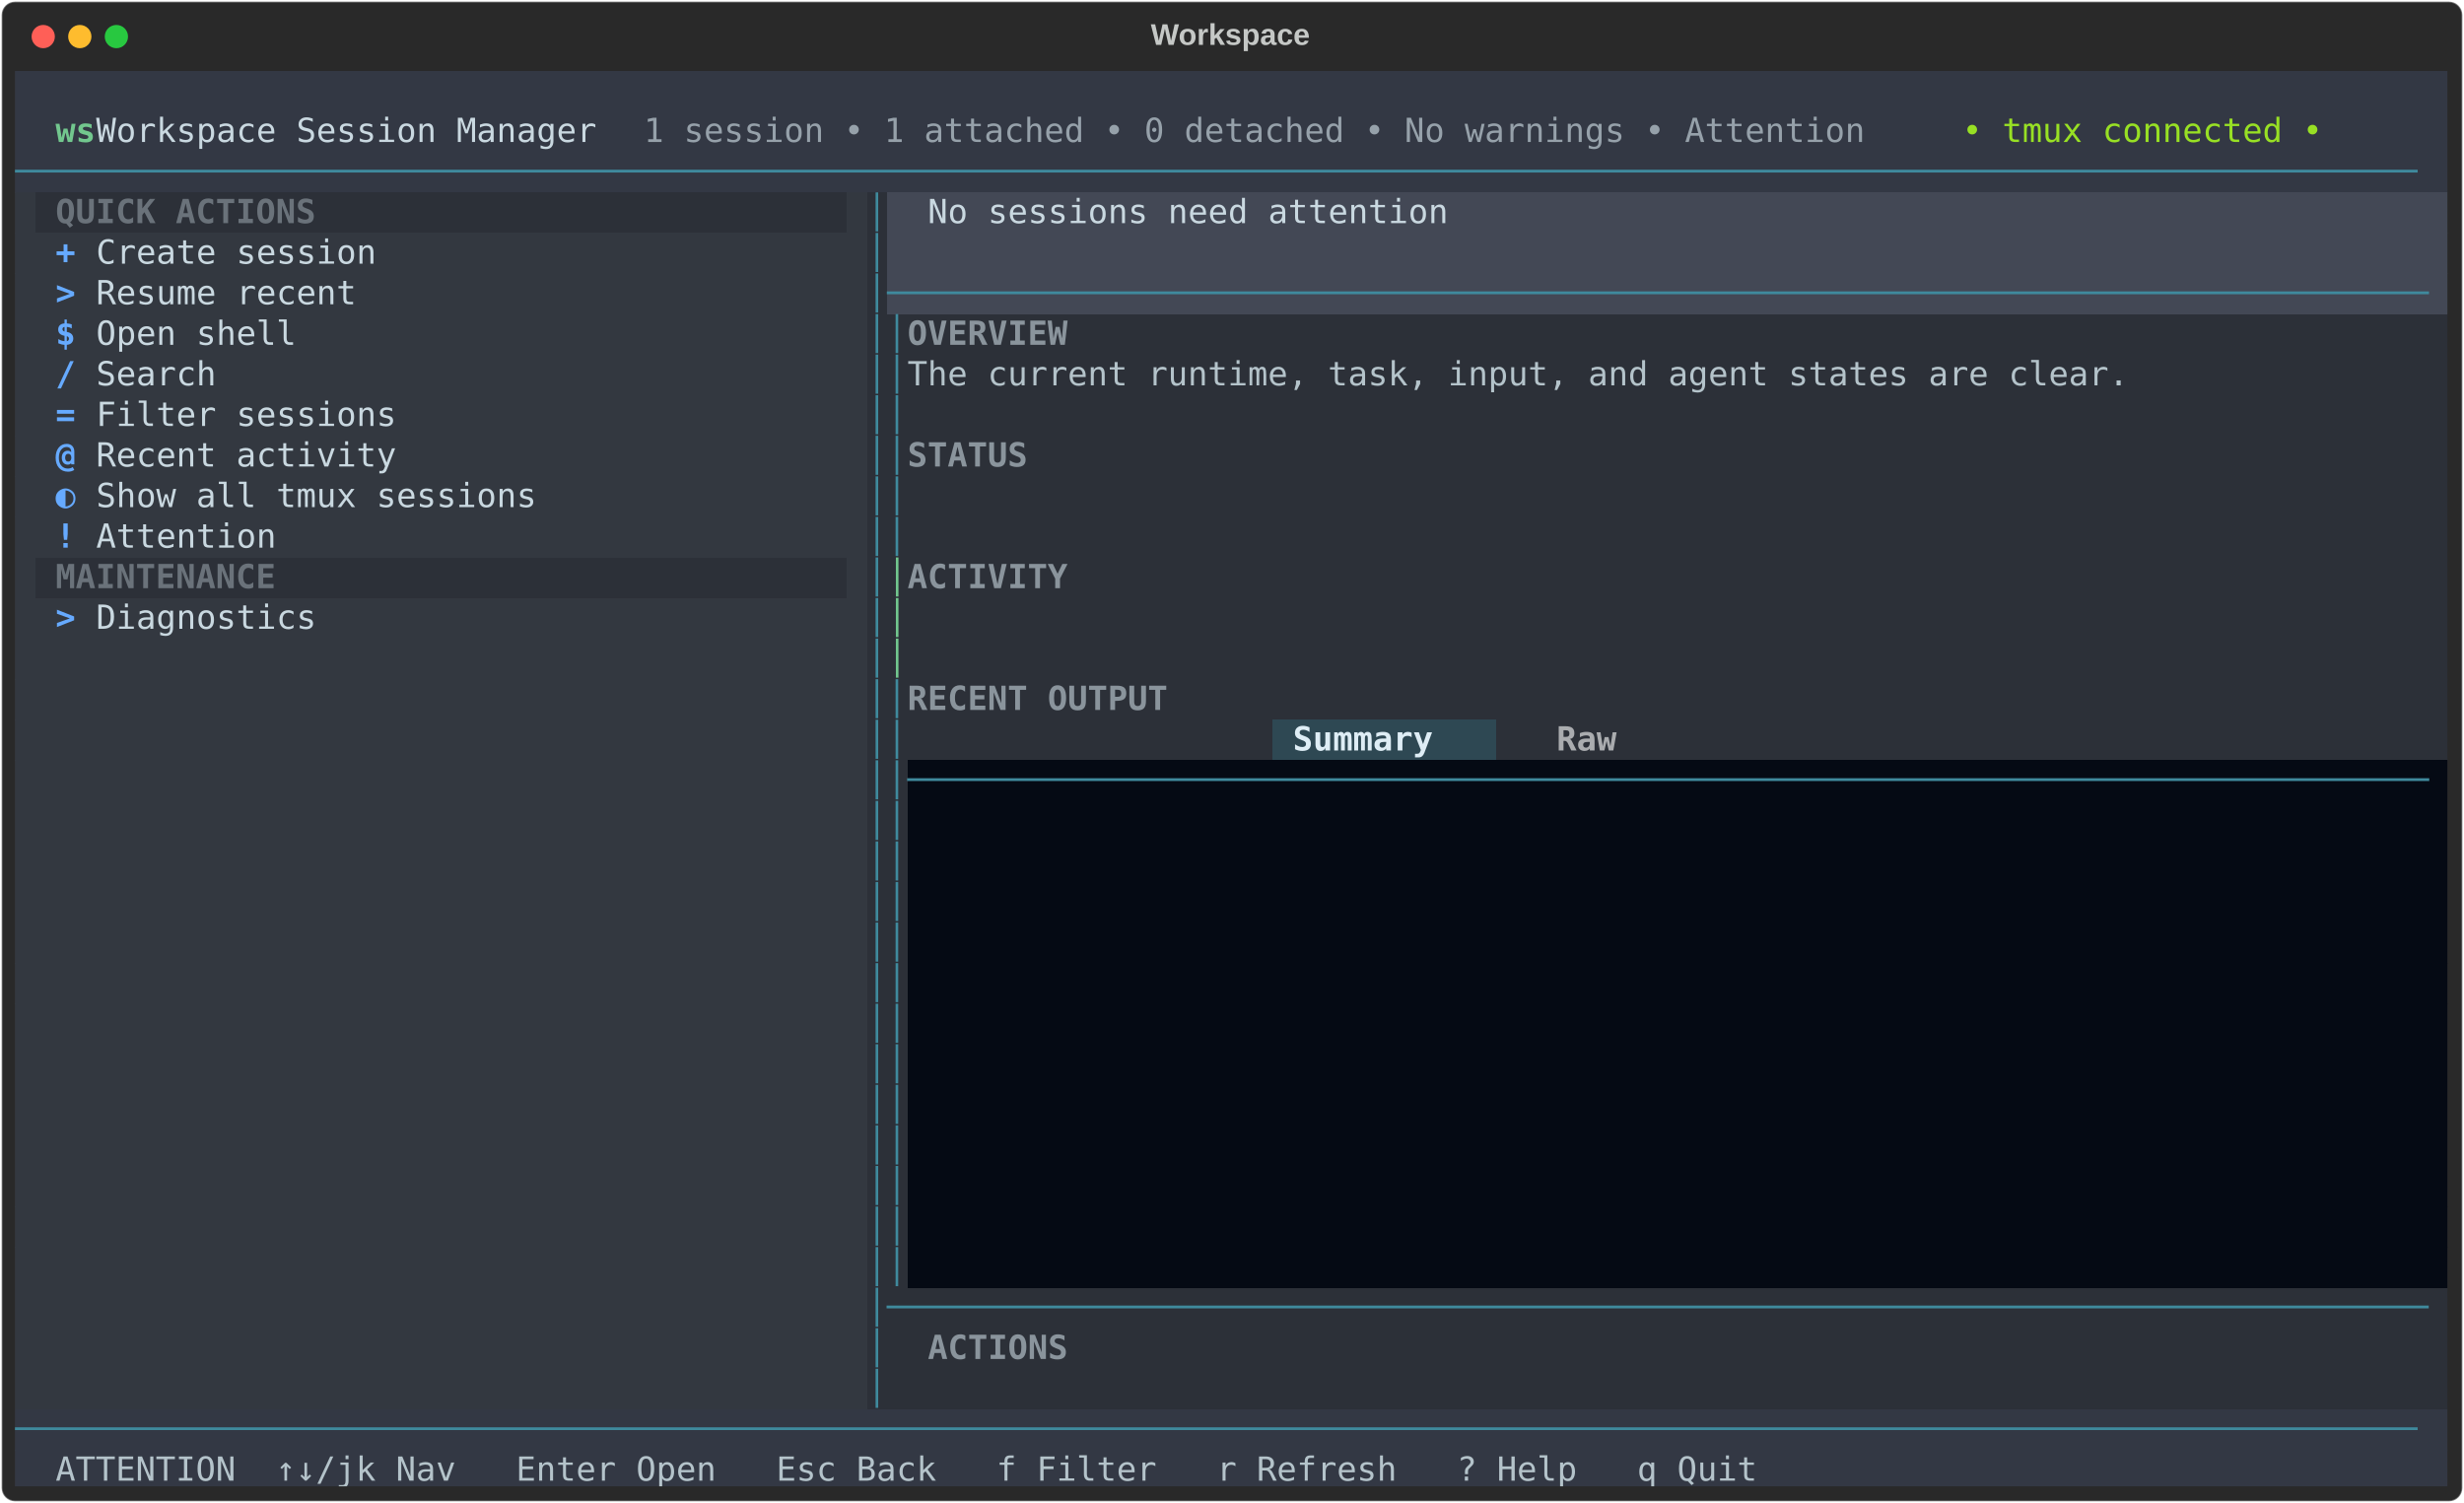
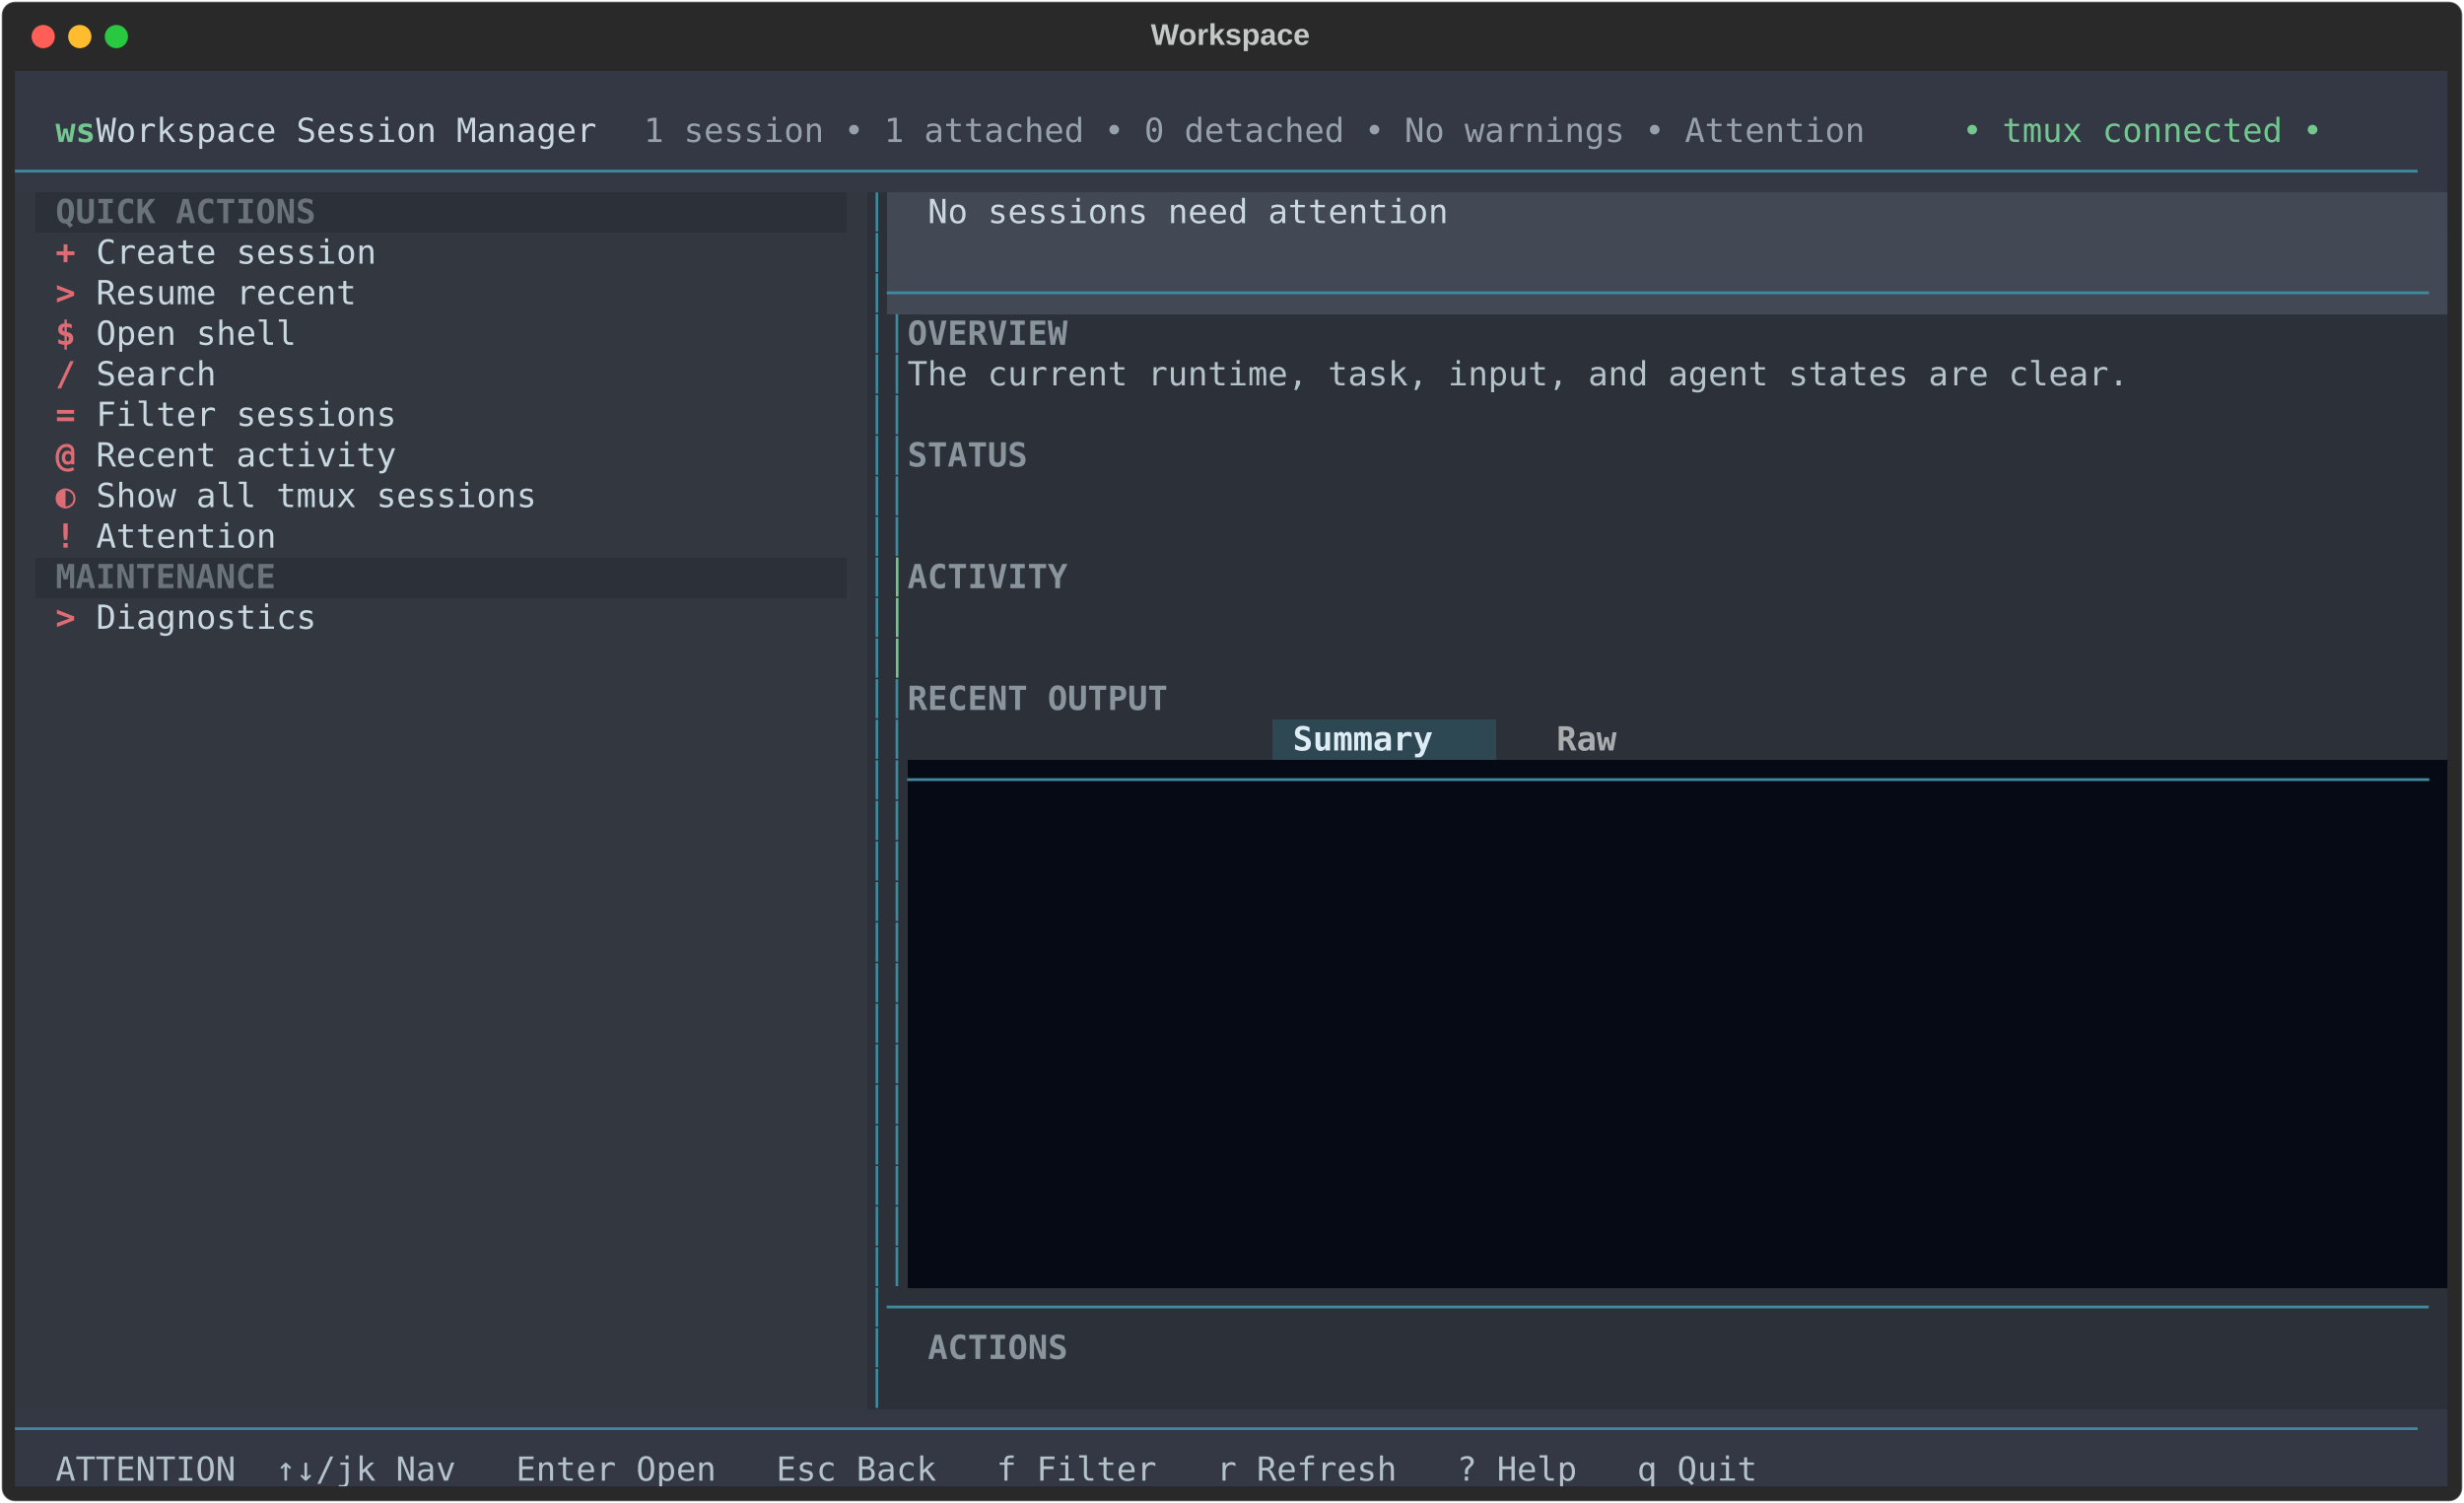
<svg xmlns="http://www.w3.org/2000/svg" class="rich-terminal" viewBox="0 0 1482 904.0">
  <style>

    @font-face {
        font-family: "Fira Code";
        src: local("FiraCode-Regular"),
                url("https://cdnjs.cloudflare.com/ajax/libs/firacode/6.2.0/woff2/FiraCode-Regular.woff2") format("woff2"),
                url("https://cdnjs.cloudflare.com/ajax/libs/firacode/6.2.0/woff/FiraCode-Regular.woff") format("woff");
        font-style: normal;
        font-weight: 400;
    }
    @font-face {
        font-family: "Fira Code";
        src: local("FiraCode-Bold"),
                url("https://cdnjs.cloudflare.com/ajax/libs/firacode/6.2.0/woff2/FiraCode-Bold.woff2") format("woff2"),
                url("https://cdnjs.cloudflare.com/ajax/libs/firacode/6.2.0/woff/FiraCode-Bold.woff") format("woff");
        font-style: bold;
        font-weight: 700;
    }

    .terminal-matrix {
        font-family: Fira Code, monospace;
        font-size: 20px;
        line-height: 24.4px;
        font-variant-east-asian: full-width;
    }

    .terminal-title {
        font-size: 18px;
        font-weight: bold;
        font-family: arial;
    }

    .terminal-r1 { fill: #c5c8c6 }
.terminal-r2 { fill: #72c78e;font-weight: bold }
.terminal-r3 { fill: #c9d8e0 }
.terminal-r4 { fill: #96a1aa }
- .terminal-r5 { fill: #98e024 }
+ .terminal-r5 { fill: #72c78e }
.terminal-r6 { fill: #3f8a9d }
.terminal-r7 { fill: #8a949c }
.terminal-r8 { fill: #6a727a;font-weight: bold }
- .terminal-r9 { fill: #66aaff;font-weight: bold }
+ .terminal-r9 { fill: #df6c75;font-weight: bold }
.terminal-r10 { fill: #8a949c;font-weight: bold }
.terminal-r11 { fill: #b4c3ca }
- .terminal-r12 { fill: #72c78e }
- .terminal-r13 { fill: #deedf5;font-weight: bold }
- .terminal-r14 { fill: #aaacaf;font-weight: bold }
+ .terminal-r12 { fill: #deedf5;font-weight: bold }
+ .terminal-r13 { fill: #aaacaf;font-weight: bold }
    </style>
  <defs>
    <clipPath id="terminal-clip-terminal">
      <rect x="0" y="0" width="1463.0" height="853.0" />
    </clipPath>
    <clipPath id="terminal-line-0">
      <rect x="0" y="1.5" width="1464" height="24.65" />
    </clipPath>
    <clipPath id="terminal-line-1">
      <rect x="0" y="25.9" width="1464" height="24.65" />
    </clipPath>
    <clipPath id="terminal-line-2">
      <rect x="0" y="50.3" width="1464" height="24.65" />
    </clipPath>
    <clipPath id="terminal-line-3">
      <rect x="0" y="74.7" width="1464" height="24.65" />
    </clipPath>
    <clipPath id="terminal-line-4">
      <rect x="0" y="99.1" width="1464" height="24.65" />
    </clipPath>
    <clipPath id="terminal-line-5">
      <rect x="0" y="123.5" width="1464" height="24.65" />
    </clipPath>
    <clipPath id="terminal-line-6">
      <rect x="0" y="147.9" width="1464" height="24.65" />
    </clipPath>
    <clipPath id="terminal-line-7">
      <rect x="0" y="172.3" width="1464" height="24.65" />
    </clipPath>
    <clipPath id="terminal-line-8">
      <rect x="0" y="196.7" width="1464" height="24.65" />
    </clipPath>
    <clipPath id="terminal-line-9">
      <rect x="0" y="221.1" width="1464" height="24.65" />
    </clipPath>
    <clipPath id="terminal-line-10">
      <rect x="0" y="245.5" width="1464" height="24.65" />
    </clipPath>
    <clipPath id="terminal-line-11">
      <rect x="0" y="269.9" width="1464" height="24.65" />
    </clipPath>
    <clipPath id="terminal-line-12">
      <rect x="0" y="294.3" width="1464" height="24.65" />
    </clipPath>
    <clipPath id="terminal-line-13">
      <rect x="0" y="318.7" width="1464" height="24.65" />
    </clipPath>
    <clipPath id="terminal-line-14">
      <rect x="0" y="343.1" width="1464" height="24.65" />
    </clipPath>
    <clipPath id="terminal-line-15">
      <rect x="0" y="367.5" width="1464" height="24.65" />
    </clipPath>
    <clipPath id="terminal-line-16">
      <rect x="0" y="391.9" width="1464" height="24.65" />
    </clipPath>
    <clipPath id="terminal-line-17">
      <rect x="0" y="416.3" width="1464" height="24.65" />
    </clipPath>
    <clipPath id="terminal-line-18">
      <rect x="0" y="440.7" width="1464" height="24.65" />
    </clipPath>
    <clipPath id="terminal-line-19">
      <rect x="0" y="465.1" width="1464" height="24.65" />
    </clipPath>
    <clipPath id="terminal-line-20">
      <rect x="0" y="489.5" width="1464" height="24.65" />
    </clipPath>
    <clipPath id="terminal-line-21">
      <rect x="0" y="513.9" width="1464" height="24.65" />
    </clipPath>
    <clipPath id="terminal-line-22">
      <rect x="0" y="538.3" width="1464" height="24.65" />
    </clipPath>
    <clipPath id="terminal-line-23">
      <rect x="0" y="562.7" width="1464" height="24.65" />
    </clipPath>
    <clipPath id="terminal-line-24">
      <rect x="0" y="587.1" width="1464" height="24.65" />
    </clipPath>
    <clipPath id="terminal-line-25">
      <rect x="0" y="611.5" width="1464" height="24.65" />
    </clipPath>
    <clipPath id="terminal-line-26">
      <rect x="0" y="635.9" width="1464" height="24.65" />
    </clipPath>
    <clipPath id="terminal-line-27">
      <rect x="0" y="660.3" width="1464" height="24.65" />
    </clipPath>
    <clipPath id="terminal-line-28">
      <rect x="0" y="684.7" width="1464" height="24.65" />
    </clipPath>
    <clipPath id="terminal-line-29">
      <rect x="0" y="709.1" width="1464" height="24.65" />
    </clipPath>
    <clipPath id="terminal-line-30">
      <rect x="0" y="733.5" width="1464" height="24.65" />
    </clipPath>
    <clipPath id="terminal-line-31">
      <rect x="0" y="757.9" width="1464" height="24.65" />
    </clipPath>
    <clipPath id="terminal-line-32">
      <rect x="0" y="782.3" width="1464" height="24.65" />
    </clipPath>
    <clipPath id="terminal-line-33">
      <rect x="0" y="806.7" width="1464" height="24.65" />
    </clipPath>
  </defs>
  <rect fill="#292929" stroke="rgba(255,255,255,0.35)" stroke-width="1" x="1" y="1" width="1480" height="902" rx="8" />
  <text class="terminal-title" fill="#c5c8c6" text-anchor="middle" x="740" y="27">Workspace</text>
  <g transform="translate(26,22)">
    <circle cx="0" cy="0" r="7" fill="#ff5f57" />
    <circle cx="22" cy="0" r="7" fill="#febc2e" />
    <circle cx="44" cy="0" r="7" fill="#28c840" />
  </g>
  <g transform="translate(9, 41)" clip-path="url(#terminal-clip-terminal)">
    <rect fill="#333844" x="0" y="1.5" width="1464" height="24.65" shape-rendering="crispEdges" />
    <rect fill="#333844" x="0" y="25.9" width="24.4" height="24.65" shape-rendering="crispEdges" />
    <rect fill="#333844" x="24.4" y="25.9" width="24.4" height="24.65" shape-rendering="crispEdges" />
    <rect fill="#333844" x="48.8" y="25.9" width="329.4" height="24.65" shape-rendering="crispEdges" />
    <rect fill="#333844" x="378.2" y="25.9" width="793" height="24.65" shape-rendering="crispEdges" />
    <rect fill="#333844" x="1171.2" y="25.9" width="231.8" height="24.65" shape-rendering="crispEdges" />
    <rect fill="#333844" x="1403" y="25.9" width="61" height="24.65" shape-rendering="crispEdges" />
    <rect fill="#333844" x="0" y="50.3" width="1464" height="24.65" shape-rendering="crispEdges" />
    <rect fill="#333840" x="0" y="74.7" width="12.2" height="24.65" shape-rendering="crispEdges" />
    <rect fill="#2c3038" x="12.2" y="74.7" width="12.2" height="24.65" shape-rendering="crispEdges" />
    <rect fill="#2c3038" x="24.4" y="74.7" width="158.6" height="24.65" shape-rendering="crispEdges" />
    <rect fill="#2c3038" x="183" y="74.7" width="317.2" height="24.65" shape-rendering="crispEdges" />
    <rect fill="#333840" x="500.2" y="74.7" width="12.2" height="24.65" shape-rendering="crispEdges" />
    <rect fill="#2c3038" x="512.4" y="74.7" width="12.2" height="24.65" shape-rendering="crispEdges" />
    <rect fill="#434855" x="524.6" y="74.7" width="24.4" height="24.65" shape-rendering="crispEdges" />
    <rect fill="#434855" x="549" y="74.7" width="317.2" height="24.65" shape-rendering="crispEdges" />
    <rect fill="#434855" x="866.2" y="74.7" width="597.8" height="24.65" shape-rendering="crispEdges" />
    <rect fill="#333840" x="0" y="99.1" width="12.2" height="24.65" shape-rendering="crispEdges" />
    <rect fill="#333840" x="12.2" y="99.1" width="12.2" height="24.65" shape-rendering="crispEdges" />
    <rect fill="#333840" x="24.4" y="99.1" width="24.4" height="24.65" shape-rendering="crispEdges" />
    <rect fill="#333840" x="48.8" y="99.1" width="170.8" height="24.65" shape-rendering="crispEdges" />
    <rect fill="#333840" x="219.6" y="99.1" width="280.6" height="24.65" shape-rendering="crispEdges" />
    <rect fill="#333840" x="500.2" y="99.1" width="12.2" height="24.65" shape-rendering="crispEdges" />
    <rect fill="#2c3038" x="512.4" y="99.1" width="12.2" height="24.65" shape-rendering="crispEdges" />
    <rect fill="#434855" x="524.6" y="99.1" width="24.4" height="24.65" shape-rendering="crispEdges" />
    <rect fill="#434855" x="549" y="99.1" width="890.6" height="24.65" shape-rendering="crispEdges" />
    <rect fill="#434855" x="1439.6" y="99.1" width="24.4" height="24.65" shape-rendering="crispEdges" />
    <rect fill="#333840" x="0" y="123.5" width="12.2" height="24.65" shape-rendering="crispEdges" />
    <rect fill="#333840" x="12.2" y="123.5" width="12.2" height="24.65" shape-rendering="crispEdges" />
    <rect fill="#333840" x="24.4" y="123.5" width="24.4" height="24.65" shape-rendering="crispEdges" />
    <rect fill="#333840" x="48.8" y="123.5" width="158.6" height="24.65" shape-rendering="crispEdges" />
    <rect fill="#333840" x="207.4" y="123.5" width="292.8" height="24.65" shape-rendering="crispEdges" />
    <rect fill="#333840" x="500.2" y="123.5" width="12.2" height="24.65" shape-rendering="crispEdges" />
    <rect fill="#2c3038" x="512.4" y="123.5" width="12.2" height="24.65" shape-rendering="crispEdges" />
    <rect fill="#434855" x="524.6" y="123.5" width="939.4" height="24.65" shape-rendering="crispEdges" />
    <rect fill="#333840" x="0" y="147.9" width="12.2" height="24.65" shape-rendering="crispEdges" />
    <rect fill="#333840" x="12.2" y="147.9" width="12.2" height="24.65" shape-rendering="crispEdges" />
    <rect fill="#333840" x="24.4" y="147.9" width="24.4" height="24.65" shape-rendering="crispEdges" />
    <rect fill="#333840" x="48.8" y="147.9" width="122" height="24.65" shape-rendering="crispEdges" />
    <rect fill="#333840" x="170.8" y="147.9" width="329.4" height="24.65" shape-rendering="crispEdges" />
    <rect fill="#333840" x="500.2" y="147.9" width="12.2" height="24.65" shape-rendering="crispEdges" />
    <rect fill="#2c3038" x="512.4" y="147.9" width="24.4" height="24.65" shape-rendering="crispEdges" />
    <rect fill="#2c3038" x="536.8" y="147.9" width="97.6" height="24.65" shape-rendering="crispEdges" />
    <rect fill="#2c3038" x="634.4" y="147.9" width="829.6" height="24.65" shape-rendering="crispEdges" />
    <rect fill="#333840" x="0" y="172.3" width="12.2" height="24.65" shape-rendering="crispEdges" />
    <rect fill="#333840" x="12.2" y="172.3" width="12.2" height="24.65" shape-rendering="crispEdges" />
    <rect fill="#333840" x="24.4" y="172.3" width="24.4" height="24.65" shape-rendering="crispEdges" />
    <rect fill="#333840" x="48.8" y="172.3" width="73.2" height="24.65" shape-rendering="crispEdges" />
    <rect fill="#333840" x="122" y="172.3" width="378.2" height="24.65" shape-rendering="crispEdges" />
    <rect fill="#333840" x="500.2" y="172.3" width="12.2" height="24.65" shape-rendering="crispEdges" />
    <rect fill="#2c3038" x="512.4" y="172.3" width="24.4" height="24.65" shape-rendering="crispEdges" />
    <rect fill="#2c3038" x="536.8" y="172.3" width="744.2" height="24.65" shape-rendering="crispEdges" />
    <rect fill="#2c3038" x="1281" y="172.3" width="183" height="24.65" shape-rendering="crispEdges" />
    <rect fill="#333840" x="0" y="196.7" width="12.2" height="24.65" shape-rendering="crispEdges" />
    <rect fill="#333840" x="12.2" y="196.7" width="12.2" height="24.65" shape-rendering="crispEdges" />
    <rect fill="#333840" x="24.4" y="196.7" width="24.4" height="24.65" shape-rendering="crispEdges" />
    <rect fill="#333840" x="48.8" y="196.7" width="183" height="24.65" shape-rendering="crispEdges" />
    <rect fill="#333840" x="231.8" y="196.7" width="268.4" height="24.65" shape-rendering="crispEdges" />
    <rect fill="#333840" x="500.2" y="196.7" width="12.2" height="24.65" shape-rendering="crispEdges" />
    <rect fill="#2c3038" x="512.4" y="196.7" width="24.4" height="24.65" shape-rendering="crispEdges" />
    <rect fill="#2c3038" x="536.8" y="196.7" width="927.2" height="24.65" shape-rendering="crispEdges" />
    <rect fill="#333840" x="0" y="221.1" width="12.2" height="24.65" shape-rendering="crispEdges" />
    <rect fill="#333840" x="12.2" y="221.1" width="12.2" height="24.65" shape-rendering="crispEdges" />
    <rect fill="#333840" x="24.4" y="221.1" width="24.4" height="24.65" shape-rendering="crispEdges" />
    <rect fill="#333840" x="48.8" y="221.1" width="183" height="24.65" shape-rendering="crispEdges" />
    <rect fill="#333840" x="231.8" y="221.1" width="268.4" height="24.65" shape-rendering="crispEdges" />
    <rect fill="#333840" x="500.2" y="221.1" width="12.2" height="24.65" shape-rendering="crispEdges" />
    <rect fill="#2c3038" x="512.4" y="221.1" width="24.4" height="24.65" shape-rendering="crispEdges" />
    <rect fill="#2c3038" x="536.8" y="221.1" width="73.2" height="24.65" shape-rendering="crispEdges" />
    <rect fill="#2c3038" x="610" y="221.1" width="854" height="24.65" shape-rendering="crispEdges" />
    <rect fill="#333840" x="0" y="245.5" width="12.2" height="24.65" shape-rendering="crispEdges" />
    <rect fill="#333840" x="12.2" y="245.5" width="12.2" height="24.65" shape-rendering="crispEdges" />
    <rect fill="#333840" x="24.4" y="245.5" width="24.4" height="24.65" shape-rendering="crispEdges" />
    <rect fill="#333840" x="48.8" y="245.5" width="268.4" height="24.65" shape-rendering="crispEdges" />
    <rect fill="#333840" x="317.2" y="245.5" width="183" height="24.65" shape-rendering="crispEdges" />
    <rect fill="#333840" x="500.2" y="245.5" width="12.2" height="24.65" shape-rendering="crispEdges" />
    <rect fill="#2c3038" x="512.4" y="245.5" width="24.4" height="24.65" shape-rendering="crispEdges" />
    <rect fill="#2c3038" x="536.8" y="245.5" width="0" height="24.65" shape-rendering="crispEdges" />
    <rect fill="#2c3038" x="536.8" y="245.5" width="927.2" height="24.65" shape-rendering="crispEdges" />
    <rect fill="#333840" x="0" y="269.9" width="12.2" height="24.65" shape-rendering="crispEdges" />
    <rect fill="#333840" x="12.2" y="269.9" width="12.2" height="24.65" shape-rendering="crispEdges" />
    <rect fill="#333840" x="24.4" y="269.9" width="24.4" height="24.65" shape-rendering="crispEdges" />
    <rect fill="#333840" x="48.8" y="269.9" width="109.8" height="24.65" shape-rendering="crispEdges" />
    <rect fill="#333840" x="158.6" y="269.9" width="341.6" height="24.65" shape-rendering="crispEdges" />
    <rect fill="#333840" x="500.2" y="269.9" width="12.2" height="24.65" shape-rendering="crispEdges" />
    <rect fill="#2c3038" x="512.4" y="269.9" width="24.4" height="24.65" shape-rendering="crispEdges" />
    <rect fill="#2c3038" x="536.8" y="269.9" width="927.2" height="24.65" shape-rendering="crispEdges" />
    <rect fill="#333840" x="0" y="294.3" width="12.2" height="24.65" shape-rendering="crispEdges" />
    <rect fill="#2c3038" x="12.2" y="294.3" width="12.2" height="24.65" shape-rendering="crispEdges" />
    <rect fill="#2c3038" x="24.4" y="294.3" width="134.2" height="24.65" shape-rendering="crispEdges" />
    <rect fill="#2c3038" x="158.6" y="294.3" width="341.6" height="24.65" shape-rendering="crispEdges" />
    <rect fill="#333840" x="500.2" y="294.3" width="12.2" height="24.65" shape-rendering="crispEdges" />
    <rect fill="#2c3038" x="512.4" y="294.3" width="12.2" height="24.65" shape-rendering="crispEdges" />
    <rect fill="#2c3038" x="524.6" y="294.3" width="12.2" height="24.65" shape-rendering="crispEdges" />
    <rect fill="#2c3038" x="536.8" y="294.3" width="97.6" height="24.65" shape-rendering="crispEdges" />
    <rect fill="#2c3038" x="634.4" y="294.3" width="829.6" height="24.65" shape-rendering="crispEdges" />
    <rect fill="#333840" x="0" y="318.7" width="12.2" height="24.65" shape-rendering="crispEdges" />
    <rect fill="#333840" x="12.2" y="318.7" width="12.2" height="24.65" shape-rendering="crispEdges" />
    <rect fill="#333840" x="24.4" y="318.7" width="24.4" height="24.65" shape-rendering="crispEdges" />
    <rect fill="#333840" x="48.8" y="318.7" width="134.2" height="24.65" shape-rendering="crispEdges" />
    <rect fill="#333840" x="183" y="318.7" width="317.2" height="24.65" shape-rendering="crispEdges" />
    <rect fill="#333840" x="500.2" y="318.7" width="12.2" height="24.65" shape-rendering="crispEdges" />
    <rect fill="#2c3038" x="512.4" y="318.7" width="12.2" height="24.65" shape-rendering="crispEdges" />
    <rect fill="#2c3038" x="524.6" y="318.7" width="12.2" height="24.65" shape-rendering="crispEdges" />
    <rect fill="#2c3038" x="536.8" y="318.7" width="0" height="24.65" shape-rendering="crispEdges" />
    <rect fill="#2c3038" x="536.8" y="318.7" width="927.2" height="24.65" shape-rendering="crispEdges" />
    <rect fill="#333840" x="0" y="343.1" width="12.2" height="24.65" shape-rendering="crispEdges" />
    <rect fill="#333840" x="12.2" y="343.1" width="488" height="24.65" shape-rendering="crispEdges" />
    <rect fill="#333840" x="500.2" y="343.1" width="12.2" height="24.65" shape-rendering="crispEdges" />
    <rect fill="#2c3038" x="512.4" y="343.1" width="12.2" height="24.65" shape-rendering="crispEdges" />
    <rect fill="#2c3038" x="524.6" y="343.1" width="12.2" height="24.65" shape-rendering="crispEdges" />
    <rect fill="#2c3038" x="536.8" y="343.1" width="927.2" height="24.65" shape-rendering="crispEdges" />
    <rect fill="#333840" x="0" y="367.5" width="12.2" height="24.65" shape-rendering="crispEdges" />
    <rect fill="#333840" x="12.2" y="367.5" width="488" height="24.65" shape-rendering="crispEdges" />
    <rect fill="#333840" x="500.2" y="367.5" width="12.2" height="24.65" shape-rendering="crispEdges" />
    <rect fill="#2c3038" x="512.4" y="367.5" width="24.4" height="24.65" shape-rendering="crispEdges" />
    <rect fill="#2c3038" x="536.8" y="367.5" width="158.6" height="24.65" shape-rendering="crispEdges" />
    <rect fill="#2c3038" x="695.4" y="367.5" width="768.6" height="24.65" shape-rendering="crispEdges" />
    <rect fill="#333840" x="0" y="391.9" width="12.2" height="24.65" shape-rendering="crispEdges" />
    <rect fill="#333840" x="12.2" y="391.9" width="488" height="24.65" shape-rendering="crispEdges" />
    <rect fill="#333840" x="500.2" y="391.9" width="12.2" height="24.65" shape-rendering="crispEdges" />
    <rect fill="#2c3038" x="512.4" y="391.9" width="24.4" height="24.65" shape-rendering="crispEdges" />
    <rect fill="#2c3038" x="536.8" y="391.9" width="219.6" height="24.65" shape-rendering="crispEdges" />
    <rect fill="#2e4853" x="756.4" y="391.9" width="12.2" height="24.65" shape-rendering="crispEdges" />
    <rect fill="#2e4853" x="768.6" y="391.9" width="109.8" height="24.65" shape-rendering="crispEdges" />
    <rect fill="#2e4853" x="878.4" y="391.9" width="12.2" height="24.65" shape-rendering="crispEdges" />
    <rect fill="#2c3038" x="890.6" y="391.9" width="36.6" height="24.65" shape-rendering="crispEdges" />
    <rect fill="#2c3038" x="927.2" y="391.9" width="61" height="24.65" shape-rendering="crispEdges" />
    <rect fill="#2c3038" x="988.2" y="391.9" width="475.8" height="24.65" shape-rendering="crispEdges" />
    <rect fill="#2c3038" x="1464" y="391.9" width="0" height="24.65" shape-rendering="crispEdges" />
    <rect fill="#333840" x="0" y="416.3" width="12.2" height="24.65" shape-rendering="crispEdges" />
    <rect fill="#333840" x="12.2" y="416.3" width="488" height="24.65" shape-rendering="crispEdges" />
    <rect fill="#333840" x="500.2" y="416.3" width="12.2" height="24.65" shape-rendering="crispEdges" />
    <rect fill="#2c3038" x="512.4" y="416.3" width="24.4" height="24.65" shape-rendering="crispEdges" />
    <rect fill="#050a14" x="536.8" y="416.3" width="927.2" height="24.65" shape-rendering="crispEdges" />
    <rect fill="#333840" x="0" y="440.7" width="12.2" height="24.65" shape-rendering="crispEdges" />
    <rect fill="#333840" x="12.2" y="440.7" width="488" height="24.65" shape-rendering="crispEdges" />
    <rect fill="#333840" x="500.2" y="440.7" width="12.2" height="24.65" shape-rendering="crispEdges" />
    <rect fill="#2c3038" x="512.4" y="440.7" width="24.4" height="24.65" shape-rendering="crispEdges" />
    <rect fill="#050a14" x="536.8" y="440.7" width="927.2" height="24.65" shape-rendering="crispEdges" />
    <rect fill="#333840" x="0" y="465.1" width="12.2" height="24.65" shape-rendering="crispEdges" />
    <rect fill="#333840" x="12.2" y="465.1" width="488" height="24.65" shape-rendering="crispEdges" />
    <rect fill="#333840" x="500.2" y="465.1" width="12.2" height="24.65" shape-rendering="crispEdges" />
    <rect fill="#2c3038" x="512.4" y="465.1" width="24.4" height="24.65" shape-rendering="crispEdges" />
    <rect fill="#050a14" x="536.8" y="465.1" width="12.2" height="24.65" shape-rendering="crispEdges" />
    <rect fill="#050a14" x="549" y="465.1" width="0" height="24.65" shape-rendering="crispEdges" />
    <rect fill="#050a14" x="549" y="465.1" width="915" height="24.65" shape-rendering="crispEdges" />
    <rect fill="#333840" x="0" y="489.5" width="12.2" height="24.65" shape-rendering="crispEdges" />
    <rect fill="#333840" x="12.2" y="489.5" width="488" height="24.65" shape-rendering="crispEdges" />
    <rect fill="#333840" x="500.2" y="489.5" width="12.2" height="24.65" shape-rendering="crispEdges" />
    <rect fill="#2c3038" x="512.4" y="489.5" width="24.4" height="24.65" shape-rendering="crispEdges" />
    <rect fill="#050a14" x="536.8" y="489.5" width="12.2" height="24.65" shape-rendering="crispEdges" />
    <rect fill="#050a14" x="549" y="489.5" width="902.8" height="24.65" shape-rendering="crispEdges" />
    <rect fill="#050a14" x="1451.8" y="489.5" width="12.2" height="24.65" shape-rendering="crispEdges" />
    <rect fill="#333840" x="0" y="513.9" width="12.2" height="24.65" shape-rendering="crispEdges" />
    <rect fill="#333840" x="12.2" y="513.9" width="488" height="24.65" shape-rendering="crispEdges" />
    <rect fill="#333840" x="500.2" y="513.9" width="12.2" height="24.65" shape-rendering="crispEdges" />
    <rect fill="#2c3038" x="512.4" y="513.9" width="24.4" height="24.65" shape-rendering="crispEdges" />
    <rect fill="#050a14" x="536.8" y="513.9" width="12.2" height="24.65" shape-rendering="crispEdges" />
    <rect fill="#050a14" x="549" y="513.9" width="902.8" height="24.65" shape-rendering="crispEdges" />
    <rect fill="#050a14" x="1451.8" y="513.9" width="12.2" height="24.65" shape-rendering="crispEdges" />
    <rect fill="#333840" x="0" y="538.3" width="12.2" height="24.65" shape-rendering="crispEdges" />
    <rect fill="#333840" x="12.2" y="538.3" width="488" height="24.65" shape-rendering="crispEdges" />
    <rect fill="#333840" x="500.2" y="538.3" width="12.2" height="24.65" shape-rendering="crispEdges" />
    <rect fill="#2c3038" x="512.4" y="538.3" width="24.4" height="24.65" shape-rendering="crispEdges" />
    <rect fill="#050a14" x="536.8" y="538.3" width="12.2" height="24.65" shape-rendering="crispEdges" />
    <rect fill="#050a14" x="549" y="538.3" width="902.8" height="24.65" shape-rendering="crispEdges" />
    <rect fill="#050a14" x="1451.8" y="538.3" width="12.2" height="24.65" shape-rendering="crispEdges" />
    <rect fill="#333840" x="0" y="562.7" width="12.2" height="24.65" shape-rendering="crispEdges" />
    <rect fill="#333840" x="12.2" y="562.7" width="488" height="24.65" shape-rendering="crispEdges" />
    <rect fill="#333840" x="500.2" y="562.7" width="12.2" height="24.65" shape-rendering="crispEdges" />
    <rect fill="#2c3038" x="512.4" y="562.7" width="24.4" height="24.65" shape-rendering="crispEdges" />
    <rect fill="#050a14" x="536.8" y="562.7" width="12.2" height="24.65" shape-rendering="crispEdges" />
    <rect fill="#050a14" x="549" y="562.7" width="902.8" height="24.65" shape-rendering="crispEdges" />
    <rect fill="#050a14" x="1451.8" y="562.7" width="12.2" height="24.65" shape-rendering="crispEdges" />
    <rect fill="#333840" x="0" y="587.1" width="12.2" height="24.65" shape-rendering="crispEdges" />
    <rect fill="#333840" x="12.2" y="587.1" width="488" height="24.65" shape-rendering="crispEdges" />
    <rect fill="#333840" x="500.2" y="587.1" width="12.2" height="24.65" shape-rendering="crispEdges" />
    <rect fill="#2c3038" x="512.4" y="587.1" width="24.4" height="24.65" shape-rendering="crispEdges" />
    <rect fill="#050a14" x="536.8" y="587.1" width="12.2" height="24.65" shape-rendering="crispEdges" />
    <rect fill="#050a14" x="549" y="587.1" width="902.8" height="24.65" shape-rendering="crispEdges" />
    <rect fill="#050a14" x="1451.8" y="587.1" width="12.2" height="24.65" shape-rendering="crispEdges" />
    <rect fill="#333840" x="0" y="611.5" width="12.2" height="24.65" shape-rendering="crispEdges" />
    <rect fill="#333840" x="12.2" y="611.5" width="488" height="24.65" shape-rendering="crispEdges" />
    <rect fill="#333840" x="500.2" y="611.5" width="12.2" height="24.65" shape-rendering="crispEdges" />
    <rect fill="#2c3038" x="512.4" y="611.5" width="24.4" height="24.65" shape-rendering="crispEdges" />
    <rect fill="#050a14" x="536.8" y="611.5" width="12.2" height="24.65" shape-rendering="crispEdges" />
    <rect fill="#050a14" x="549" y="611.5" width="902.8" height="24.65" shape-rendering="crispEdges" />
    <rect fill="#050a14" x="1451.8" y="611.5" width="12.2" height="24.65" shape-rendering="crispEdges" />
    <rect fill="#333840" x="0" y="635.9" width="12.2" height="24.65" shape-rendering="crispEdges" />
    <rect fill="#333840" x="12.2" y="635.9" width="488" height="24.65" shape-rendering="crispEdges" />
    <rect fill="#333840" x="500.2" y="635.9" width="12.2" height="24.65" shape-rendering="crispEdges" />
    <rect fill="#2c3038" x="512.4" y="635.9" width="24.4" height="24.65" shape-rendering="crispEdges" />
    <rect fill="#050a14" x="536.8" y="635.9" width="12.2" height="24.65" shape-rendering="crispEdges" />
    <rect fill="#050a14" x="549" y="635.9" width="902.8" height="24.65" shape-rendering="crispEdges" />
    <rect fill="#050a14" x="1451.8" y="635.9" width="12.2" height="24.65" shape-rendering="crispEdges" />
    <rect fill="#333840" x="0" y="660.3" width="12.2" height="24.65" shape-rendering="crispEdges" />
    <rect fill="#333840" x="12.2" y="660.3" width="488" height="24.65" shape-rendering="crispEdges" />
    <rect fill="#333840" x="500.2" y="660.3" width="12.2" height="24.65" shape-rendering="crispEdges" />
    <rect fill="#2c3038" x="512.4" y="660.3" width="24.4" height="24.65" shape-rendering="crispEdges" />
    <rect fill="#050a14" x="536.8" y="660.3" width="12.2" height="24.65" shape-rendering="crispEdges" />
    <rect fill="#050a14" x="549" y="660.3" width="902.8" height="24.65" shape-rendering="crispEdges" />
    <rect fill="#050a14" x="1451.8" y="660.3" width="12.2" height="24.65" shape-rendering="crispEdges" />
    <rect fill="#333840" x="0" y="684.7" width="12.2" height="24.65" shape-rendering="crispEdges" />
    <rect fill="#333840" x="12.2" y="684.7" width="488" height="24.65" shape-rendering="crispEdges" />
    <rect fill="#333840" x="500.2" y="684.7" width="12.2" height="24.65" shape-rendering="crispEdges" />
    <rect fill="#2c3038" x="512.4" y="684.7" width="24.4" height="24.65" shape-rendering="crispEdges" />
    <rect fill="#050a14" x="536.8" y="684.7" width="12.2" height="24.65" shape-rendering="crispEdges" />
    <rect fill="#050a14" x="549" y="684.7" width="902.8" height="24.65" shape-rendering="crispEdges" />
    <rect fill="#050a14" x="1451.8" y="684.7" width="12.2" height="24.65" shape-rendering="crispEdges" />
    <rect fill="#333840" x="0" y="709.1" width="12.2" height="24.65" shape-rendering="crispEdges" />
    <rect fill="#333840" x="12.2" y="709.1" width="488" height="24.65" shape-rendering="crispEdges" />
    <rect fill="#333840" x="500.2" y="709.1" width="12.2" height="24.65" shape-rendering="crispEdges" />
    <rect fill="#2c3038" x="512.4" y="709.1" width="24.4" height="24.65" shape-rendering="crispEdges" />
    <rect fill="#050a14" x="536.8" y="709.1" width="927.2" height="24.65" shape-rendering="crispEdges" />
    <rect fill="#333840" x="0" y="733.5" width="12.2" height="24.65" shape-rendering="crispEdges" />
    <rect fill="#333840" x="12.2" y="733.5" width="488" height="24.65" shape-rendering="crispEdges" />
    <rect fill="#333840" x="500.2" y="733.5" width="12.2" height="24.65" shape-rendering="crispEdges" />
    <rect fill="#2c3038" x="512.4" y="733.5" width="951.6" height="24.65" shape-rendering="crispEdges" />
    <rect fill="#333840" x="0" y="757.9" width="12.2" height="24.65" shape-rendering="crispEdges" />
    <rect fill="#333840" x="12.2" y="757.9" width="488" height="24.65" shape-rendering="crispEdges" />
    <rect fill="#333840" x="500.2" y="757.9" width="12.2" height="24.65" shape-rendering="crispEdges" />
    <rect fill="#2c3038" x="512.4" y="757.9" width="12.2" height="24.65" shape-rendering="crispEdges" />
    <rect fill="#2c3038" x="524.6" y="757.9" width="24.4" height="24.65" shape-rendering="crispEdges" />
    <rect fill="#2c3038" x="549" y="757.9" width="85.4" height="24.65" shape-rendering="crispEdges" />
    <rect fill="#2c3038" x="634.4" y="757.9" width="829.6" height="24.65" shape-rendering="crispEdges" />
    <rect fill="#333840" x="0" y="782.3" width="12.2" height="24.65" shape-rendering="crispEdges" />
    <rect fill="#333840" x="12.2" y="782.3" width="488" height="24.65" shape-rendering="crispEdges" />
    <rect fill="#333840" x="500.2" y="782.3" width="12.2" height="24.65" shape-rendering="crispEdges" />
    <rect fill="#2c3038" x="512.4" y="782.3" width="12.2" height="24.65" shape-rendering="crispEdges" />
    <rect fill="#2c3038" x="524.6" y="782.3" width="24.4" height="24.65" shape-rendering="crispEdges" />
    <rect fill="#2c3038" x="549" y="782.3" width="0" height="24.65" shape-rendering="crispEdges" />
    <rect fill="#2c3038" x="549" y="782.3" width="915" height="24.65" shape-rendering="crispEdges" />
    <rect fill="#333844" x="0" y="806.7" width="1464" height="24.65" shape-rendering="crispEdges" />
    <rect fill="#333844" x="0" y="831.1" width="24.4" height="24.65" shape-rendering="crispEdges" />
    <rect fill="#333844" x="24.4" y="831.1" width="1037" height="24.65" shape-rendering="crispEdges" />
    <rect fill="#333844" x="1061.4" y="831.1" width="378.2" height="24.65" shape-rendering="crispEdges" />
    <rect fill="#333844" x="1439.6" y="831.1" width="24.4" height="24.65" shape-rendering="crispEdges" />
    <g class="terminal-matrix">
      <text class="terminal-r1" x="1464" y="20" textLength="12.2" clip-path="url(#terminal-line-0)">
</text>
      <text class="terminal-r2" x="24.4" y="44.4" textLength="24.4" clip-path="url(#terminal-line-1)">ws</text>
      <text class="terminal-r3" x="48.8" y="44.4" textLength="329.4" clip-path="url(#terminal-line-1)">  Workspace Session Manager</text>
      <text class="terminal-r4" x="378.2" y="44.4" textLength="793" clip-path="url(#terminal-line-1)">    1 session • 1 attached • 0 detached • No warnings • Attention</text>
      <text class="terminal-r5" x="1171.2" y="44.4" textLength="231.8" clip-path="url(#terminal-line-1)"> • tmux connected •</text>
      <text class="terminal-r1" x="1464" y="44.4" textLength="12.2" clip-path="url(#terminal-line-1)">
</text>
      <text class="terminal-r6" x="0" y="68.8" textLength="1464" clip-path="url(#terminal-line-2)">────────────────────────────────────────────────────────────────────────────────────────────────────────────────────────</text>
      <text class="terminal-r1" x="1464" y="68.8" textLength="12.2" clip-path="url(#terminal-line-2)">
</text>
      <text class="terminal-r8" x="24.4" y="93.2" textLength="158.6" clip-path="url(#terminal-line-3)">QUICK ACTIONS</text>
      <text class="terminal-r6" x="512.4" y="93.2" textLength="12.2" clip-path="url(#terminal-line-3)">│</text>
      <text class="terminal-r3" x="549" y="93.2" textLength="317.2" clip-path="url(#terminal-line-3)">No sessions need attention</text>
      <text class="terminal-r1" x="1464" y="93.2" textLength="12.2" clip-path="url(#terminal-line-3)">
</text>
      <text class="terminal-r9" x="24.4" y="117.6" textLength="24.4" clip-path="url(#terminal-line-4)">+ </text>
      <text class="terminal-r3" x="48.8" y="117.6" textLength="170.8" clip-path="url(#terminal-line-4)">Create session</text>
      <text class="terminal-r6" x="512.4" y="117.6" textLength="12.2" clip-path="url(#terminal-line-4)">│</text>
      <text class="terminal-r1" x="1464" y="117.6" textLength="12.2" clip-path="url(#terminal-line-4)">
</text>
      <text class="terminal-r9" x="24.4" y="142" textLength="24.4" clip-path="url(#terminal-line-5)">&gt; </text>
      <text class="terminal-r3" x="48.8" y="142" textLength="158.6" clip-path="url(#terminal-line-5)">Resume recent</text>
      <text class="terminal-r6" x="512.4" y="142" textLength="12.2" clip-path="url(#terminal-line-5)">│</text>
      <text class="terminal-r6" x="524.6" y="142" textLength="939.4" clip-path="url(#terminal-line-5)">─────────────────────────────────────────────────────────────────────────────</text>
      <text class="terminal-r1" x="1464" y="142" textLength="12.2" clip-path="url(#terminal-line-5)">
</text>
      <text class="terminal-r9" x="24.4" y="166.4" textLength="24.4" clip-path="url(#terminal-line-6)">$ </text>
      <text class="terminal-r3" x="48.8" y="166.4" textLength="122" clip-path="url(#terminal-line-6)">Open shell</text>
      <text class="terminal-r6" x="512.4" y="166.4" textLength="24.4" clip-path="url(#terminal-line-6)">││</text>
      <text class="terminal-r10" x="536.8" y="166.4" textLength="97.6" clip-path="url(#terminal-line-6)">OVERVIEW</text>
      <text class="terminal-r1" x="1464" y="166.4" textLength="12.2" clip-path="url(#terminal-line-6)">
</text>
      <text class="terminal-r9" x="24.4" y="190.8" textLength="24.4" clip-path="url(#terminal-line-7)">/ </text>
      <text class="terminal-r3" x="48.8" y="190.8" textLength="73.2" clip-path="url(#terminal-line-7)">Search</text>
      <text class="terminal-r6" x="512.4" y="190.8" textLength="24.4" clip-path="url(#terminal-line-7)">││</text>
      <text class="terminal-r11" x="536.8" y="190.8" textLength="744.2" clip-path="url(#terminal-line-7)">The current runtime, task, input, and agent states are clear.</text>
      <text class="terminal-r1" x="1464" y="190.8" textLength="12.2" clip-path="url(#terminal-line-7)">
</text>
      <text class="terminal-r9" x="24.4" y="215.2" textLength="24.4" clip-path="url(#terminal-line-8)">= </text>
      <text class="terminal-r3" x="48.8" y="215.2" textLength="183" clip-path="url(#terminal-line-8)">Filter sessions</text>
      <text class="terminal-r6" x="512.4" y="215.2" textLength="24.4" clip-path="url(#terminal-line-8)">││</text>
      <text class="terminal-r1" x="1464" y="215.2" textLength="12.2" clip-path="url(#terminal-line-8)">
</text>
      <text class="terminal-r9" x="24.4" y="239.6" textLength="24.4" clip-path="url(#terminal-line-9)">@ </text>
      <text class="terminal-r3" x="48.8" y="239.6" textLength="183" clip-path="url(#terminal-line-9)">Recent activity</text>
      <text class="terminal-r6" x="512.4" y="239.6" textLength="24.4" clip-path="url(#terminal-line-9)">││</text>
      <text class="terminal-r10" x="536.8" y="239.6" textLength="73.2" clip-path="url(#terminal-line-9)">STATUS</text>
      <text class="terminal-r1" x="1464" y="239.6" textLength="12.2" clip-path="url(#terminal-line-9)">
</text>
      <text class="terminal-r9" x="24.4" y="264" textLength="24.4" clip-path="url(#terminal-line-10)">◐ </text>
      <text class="terminal-r3" x="48.8" y="264" textLength="268.4" clip-path="url(#terminal-line-10)">Show all tmux sessions</text>
      <text class="terminal-r6" x="512.4" y="264" textLength="24.4" clip-path="url(#terminal-line-10)">││</text>
      <text class="terminal-r1" x="1464" y="264" textLength="12.2" clip-path="url(#terminal-line-10)">
</text>
      <text class="terminal-r9" x="24.4" y="288.4" textLength="24.4" clip-path="url(#terminal-line-11)">! </text>
      <text class="terminal-r3" x="48.8" y="288.4" textLength="109.8" clip-path="url(#terminal-line-11)">Attention</text>
      <text class="terminal-r6" x="512.4" y="288.4" textLength="24.4" clip-path="url(#terminal-line-11)">││</text>
      <text class="terminal-r1" x="1464" y="288.4" textLength="12.2" clip-path="url(#terminal-line-11)">
</text>
      <text class="terminal-r8" x="24.4" y="312.8" textLength="134.2" clip-path="url(#terminal-line-12)">MAINTENANCE</text>
      <text class="terminal-r6" x="512.4" y="312.8" textLength="12.2" clip-path="url(#terminal-line-12)">│</text>
-       <text class="terminal-r12" x="524.6" y="312.8" textLength="12.2" clip-path="url(#terminal-line-12)">│</text>
+       <text class="terminal-r5" x="524.6" y="312.8" textLength="12.2" clip-path="url(#terminal-line-12)">│</text>
      <text class="terminal-r10" x="536.8" y="312.8" textLength="97.6" clip-path="url(#terminal-line-12)">ACTIVITY</text>
      <text class="terminal-r1" x="1464" y="312.8" textLength="12.2" clip-path="url(#terminal-line-12)">
</text>
      <text class="terminal-r9" x="24.4" y="337.2" textLength="24.4" clip-path="url(#terminal-line-13)">&gt; </text>
      <text class="terminal-r3" x="48.8" y="337.2" textLength="134.2" clip-path="url(#terminal-line-13)">Diagnostics</text>
      <text class="terminal-r6" x="512.4" y="337.2" textLength="12.2" clip-path="url(#terminal-line-13)">│</text>
-       <text class="terminal-r12" x="524.6" y="337.2" textLength="12.2" clip-path="url(#terminal-line-13)">│</text>
+       <text class="terminal-r5" x="524.6" y="337.2" textLength="12.2" clip-path="url(#terminal-line-13)">│</text>
      <text class="terminal-r1" x="1464" y="337.2" textLength="12.2" clip-path="url(#terminal-line-13)">
</text>
      <text class="terminal-r6" x="512.4" y="361.6" textLength="12.2" clip-path="url(#terminal-line-14)">│</text>
-       <text class="terminal-r12" x="524.6" y="361.6" textLength="12.2" clip-path="url(#terminal-line-14)">│</text>
+       <text class="terminal-r5" x="524.6" y="361.6" textLength="12.2" clip-path="url(#terminal-line-14)">│</text>
      <text class="terminal-r1" x="1464" y="361.6" textLength="12.2" clip-path="url(#terminal-line-14)">
</text>
      <text class="terminal-r6" x="512.4" y="386" textLength="24.4" clip-path="url(#terminal-line-15)">││</text>
      <text class="terminal-r10" x="536.8" y="386" textLength="158.6" clip-path="url(#terminal-line-15)">RECENT OUTPUT</text>
      <text class="terminal-r1" x="1464" y="386" textLength="12.2" clip-path="url(#terminal-line-15)">
</text>
      <text class="terminal-r6" x="512.4" y="410.4" textLength="24.4" clip-path="url(#terminal-line-16)">││</text>
-       <text class="terminal-r13" x="768.6" y="410.4" textLength="109.8" clip-path="url(#terminal-line-16)"> Summary </text>
-       <text class="terminal-r14" x="927.2" y="410.4" textLength="61" clip-path="url(#terminal-line-16)"> Raw </text>
+       <text class="terminal-r12" x="768.6" y="410.4" textLength="109.8" clip-path="url(#terminal-line-16)"> Summary </text>
+       <text class="terminal-r13" x="927.2" y="410.4" textLength="61" clip-path="url(#terminal-line-16)"> Raw </text>
      <text class="terminal-r1" x="1464" y="410.4" textLength="12.2" clip-path="url(#terminal-line-16)">
</text>
      <text class="terminal-r6" x="512.4" y="434.8" textLength="24.4" clip-path="url(#terminal-line-17)">││</text>
      <text class="terminal-r6" x="536.8" y="434.8" textLength="927.2" clip-path="url(#terminal-line-17)">────────────────────────────────────────────────────────────────────────────</text>
      <text class="terminal-r1" x="1464" y="434.8" textLength="12.2" clip-path="url(#terminal-line-17)">
</text>
      <text class="terminal-r6" x="512.4" y="459.2" textLength="24.4" clip-path="url(#terminal-line-18)">││</text>
      <text class="terminal-r1" x="1464" y="459.2" textLength="12.2" clip-path="url(#terminal-line-18)">
</text>
      <text class="terminal-r6" x="512.4" y="483.6" textLength="24.4" clip-path="url(#terminal-line-19)">││</text>
      <text class="terminal-r1" x="1464" y="483.6" textLength="12.2" clip-path="url(#terminal-line-19)">
</text>
      <text class="terminal-r6" x="512.4" y="508" textLength="24.4" clip-path="url(#terminal-line-20)">││</text>
      <text class="terminal-r1" x="1464" y="508" textLength="12.2" clip-path="url(#terminal-line-20)">
</text>
      <text class="terminal-r6" x="512.4" y="532.4" textLength="24.4" clip-path="url(#terminal-line-21)">││</text>
      <text class="terminal-r1" x="1464" y="532.4" textLength="12.2" clip-path="url(#terminal-line-21)">
</text>
      <text class="terminal-r6" x="512.4" y="556.8" textLength="24.4" clip-path="url(#terminal-line-22)">││</text>
      <text class="terminal-r1" x="1464" y="556.8" textLength="12.2" clip-path="url(#terminal-line-22)">
</text>
      <text class="terminal-r6" x="512.4" y="581.2" textLength="24.4" clip-path="url(#terminal-line-23)">││</text>
      <text class="terminal-r1" x="1464" y="581.2" textLength="12.2" clip-path="url(#terminal-line-23)">
</text>
      <text class="terminal-r6" x="512.4" y="605.6" textLength="24.4" clip-path="url(#terminal-line-24)">││</text>
      <text class="terminal-r1" x="1464" y="605.6" textLength="12.2" clip-path="url(#terminal-line-24)">
</text>
      <text class="terminal-r6" x="512.4" y="630" textLength="24.4" clip-path="url(#terminal-line-25)">││</text>
      <text class="terminal-r1" x="1464" y="630" textLength="12.2" clip-path="url(#terminal-line-25)">
</text>
      <text class="terminal-r6" x="512.4" y="654.4" textLength="24.4" clip-path="url(#terminal-line-26)">││</text>
      <text class="terminal-r1" x="1464" y="654.4" textLength="12.2" clip-path="url(#terminal-line-26)">
</text>
      <text class="terminal-r6" x="512.4" y="678.8" textLength="24.4" clip-path="url(#terminal-line-27)">││</text>
      <text class="terminal-r1" x="1464" y="678.8" textLength="12.2" clip-path="url(#terminal-line-27)">
</text>
      <text class="terminal-r6" x="512.4" y="703.2" textLength="24.4" clip-path="url(#terminal-line-28)">││</text>
      <text class="terminal-r1" x="1464" y="703.2" textLength="12.2" clip-path="url(#terminal-line-28)">
</text>
      <text class="terminal-r6" x="512.4" y="727.6" textLength="24.4" clip-path="url(#terminal-line-29)">││</text>
      <text class="terminal-r1" x="1464" y="727.6" textLength="12.2" clip-path="url(#terminal-line-29)">
</text>
      <text class="terminal-r6" x="512.4" y="752" textLength="951.6" clip-path="url(#terminal-line-30)">│─────────────────────────────────────────────────────────────────────────────</text>
      <text class="terminal-r1" x="1464" y="752" textLength="12.2" clip-path="url(#terminal-line-30)">
</text>
      <text class="terminal-r6" x="512.4" y="776.4" textLength="12.2" clip-path="url(#terminal-line-31)">│</text>
      <text class="terminal-r10" x="549" y="776.4" textLength="85.4" clip-path="url(#terminal-line-31)">ACTIONS</text>
      <text class="terminal-r1" x="1464" y="776.4" textLength="12.2" clip-path="url(#terminal-line-31)">
</text>
      <text class="terminal-r6" x="512.4" y="800.8" textLength="12.2" clip-path="url(#terminal-line-32)">│</text>
      <text class="terminal-r1" x="1464" y="800.8" textLength="12.2" clip-path="url(#terminal-line-32)">
</text>
      <text class="terminal-r6" x="0" y="825.2" textLength="1464" clip-path="url(#terminal-line-33)">────────────────────────────────────────────────────────────────────────────────────────────────────────────────────────</text>
      <text class="terminal-r1" x="1464" y="825.2" textLength="12.2" clip-path="url(#terminal-line-33)">
</text>
      <text class="terminal-r11" x="24.4" y="849.6" textLength="1037" clip-path="url(#terminal-line-34)">ATTENTION  ↑↓/jk Nav   Enter Open   Esc Back   f Filter   r Refresh   ? Help   q Quit</text>
    </g>
  </g>
</svg>
